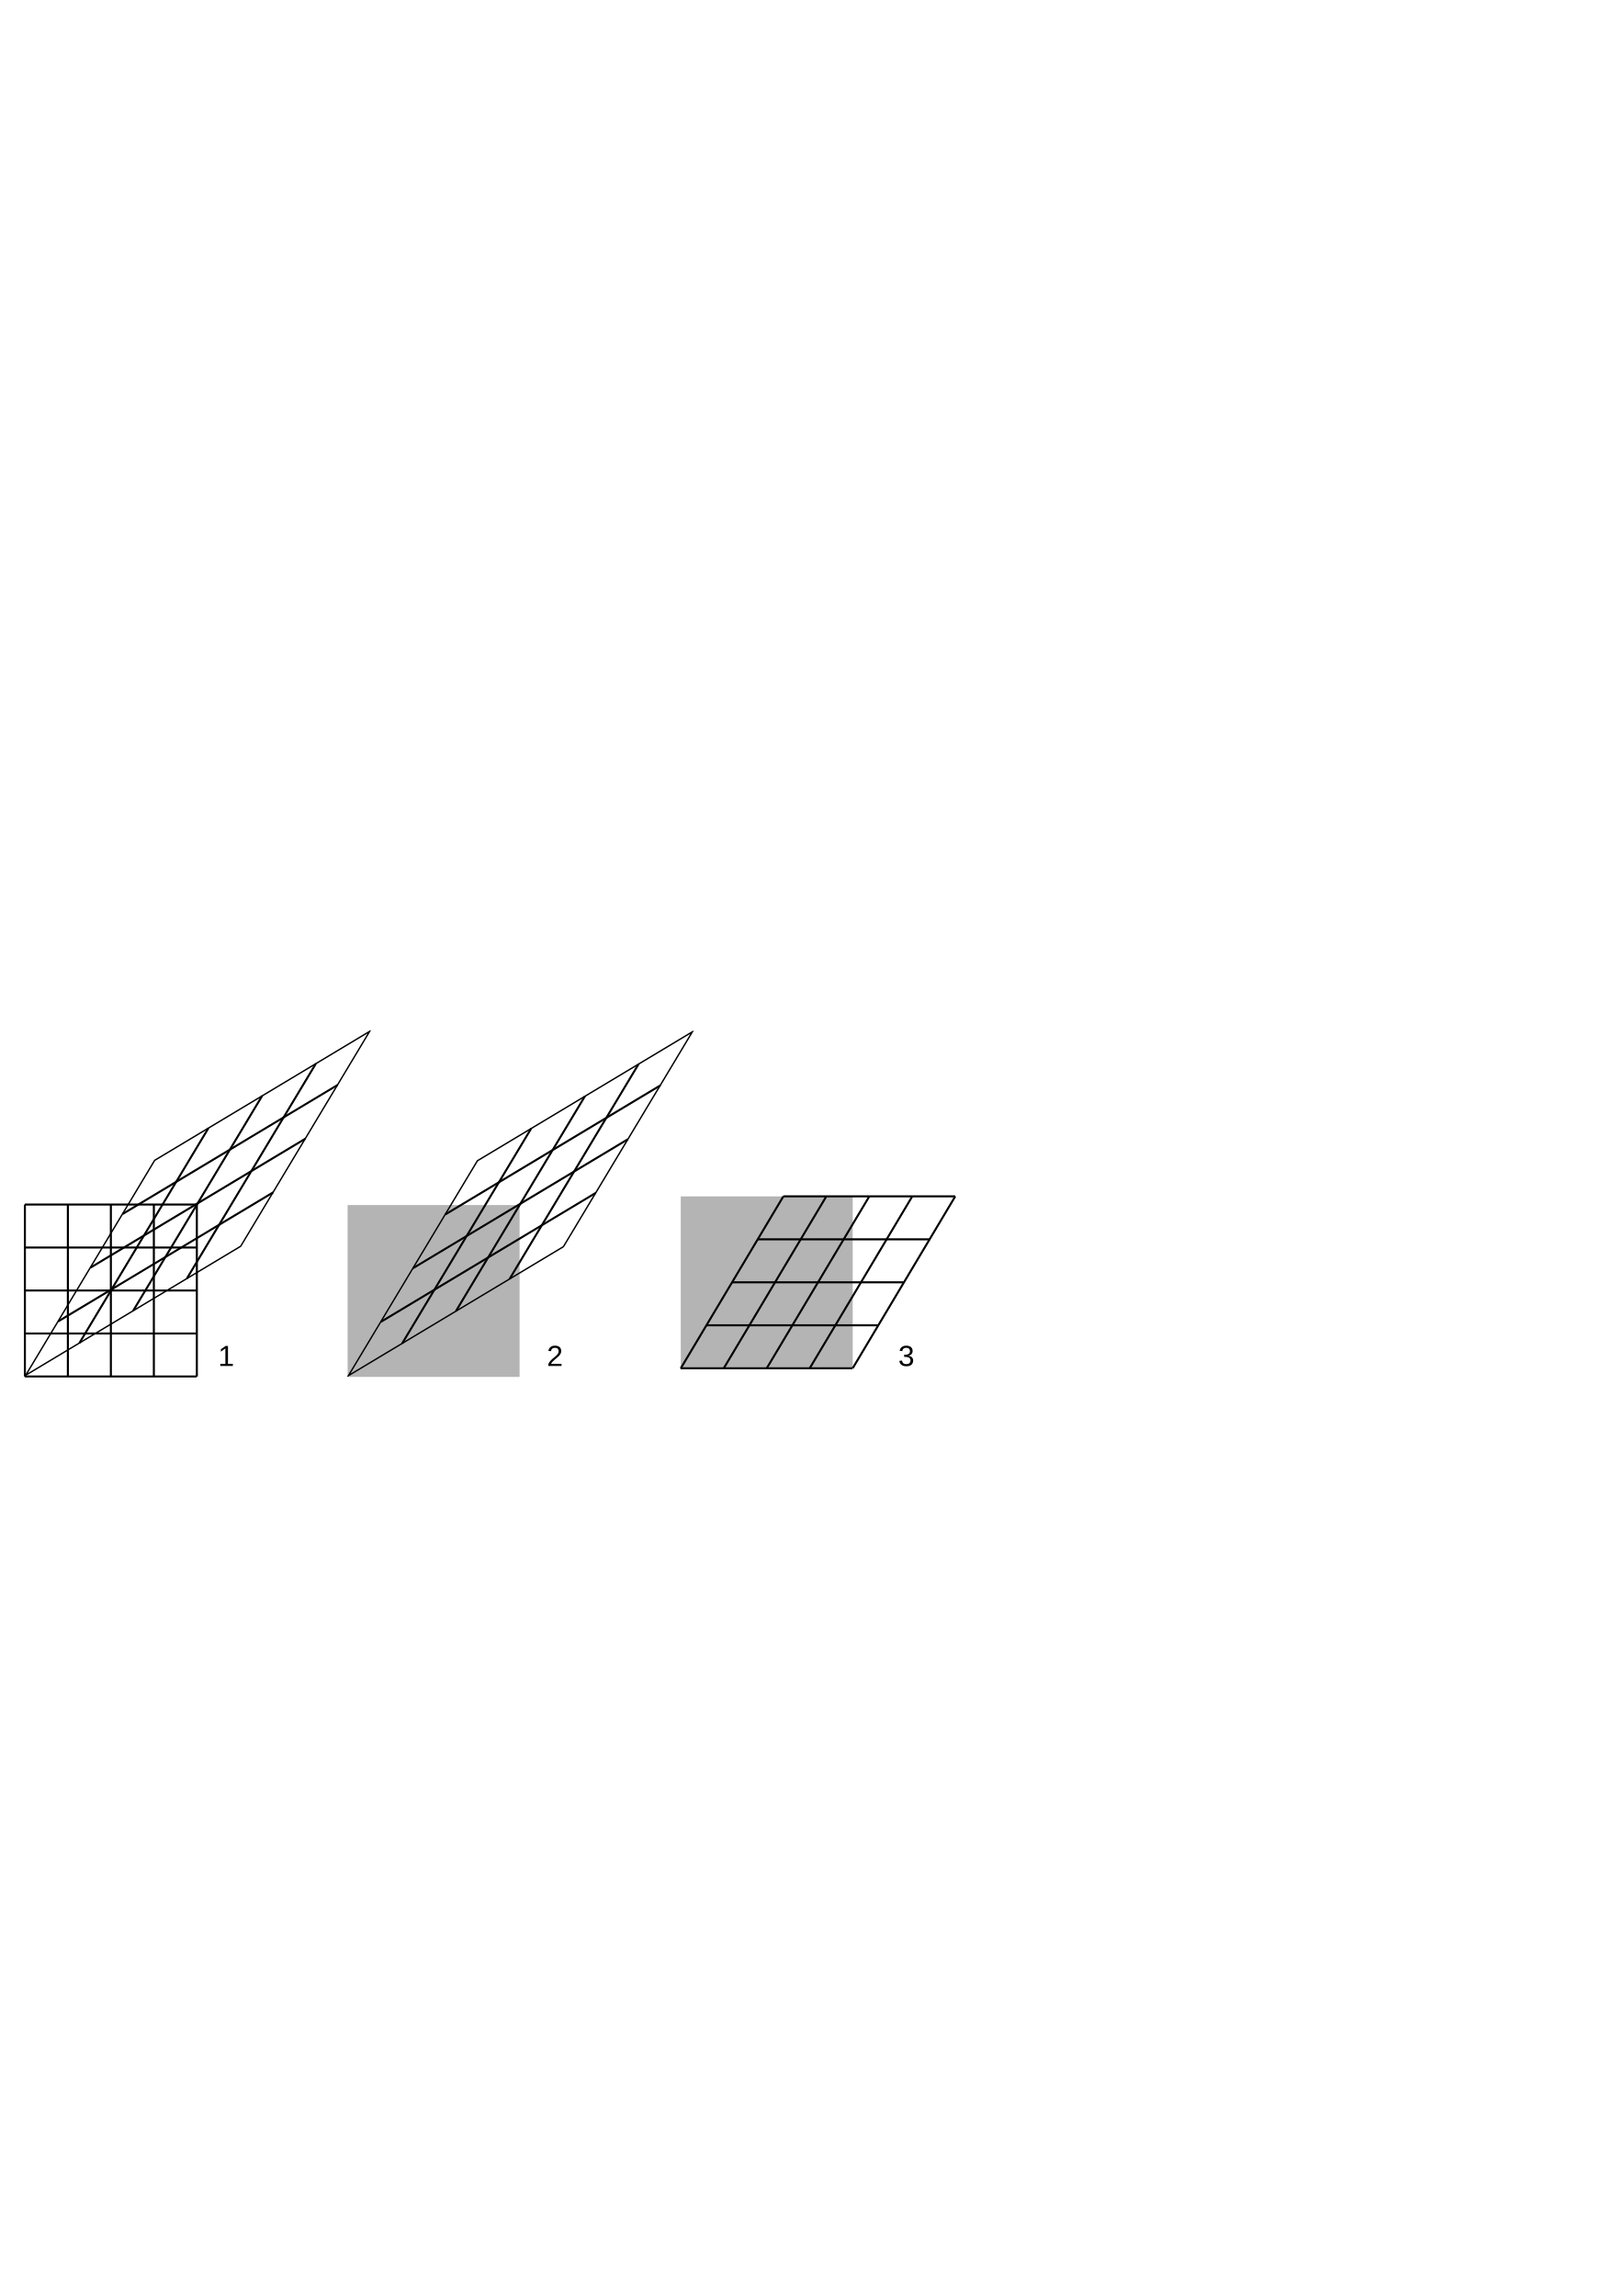
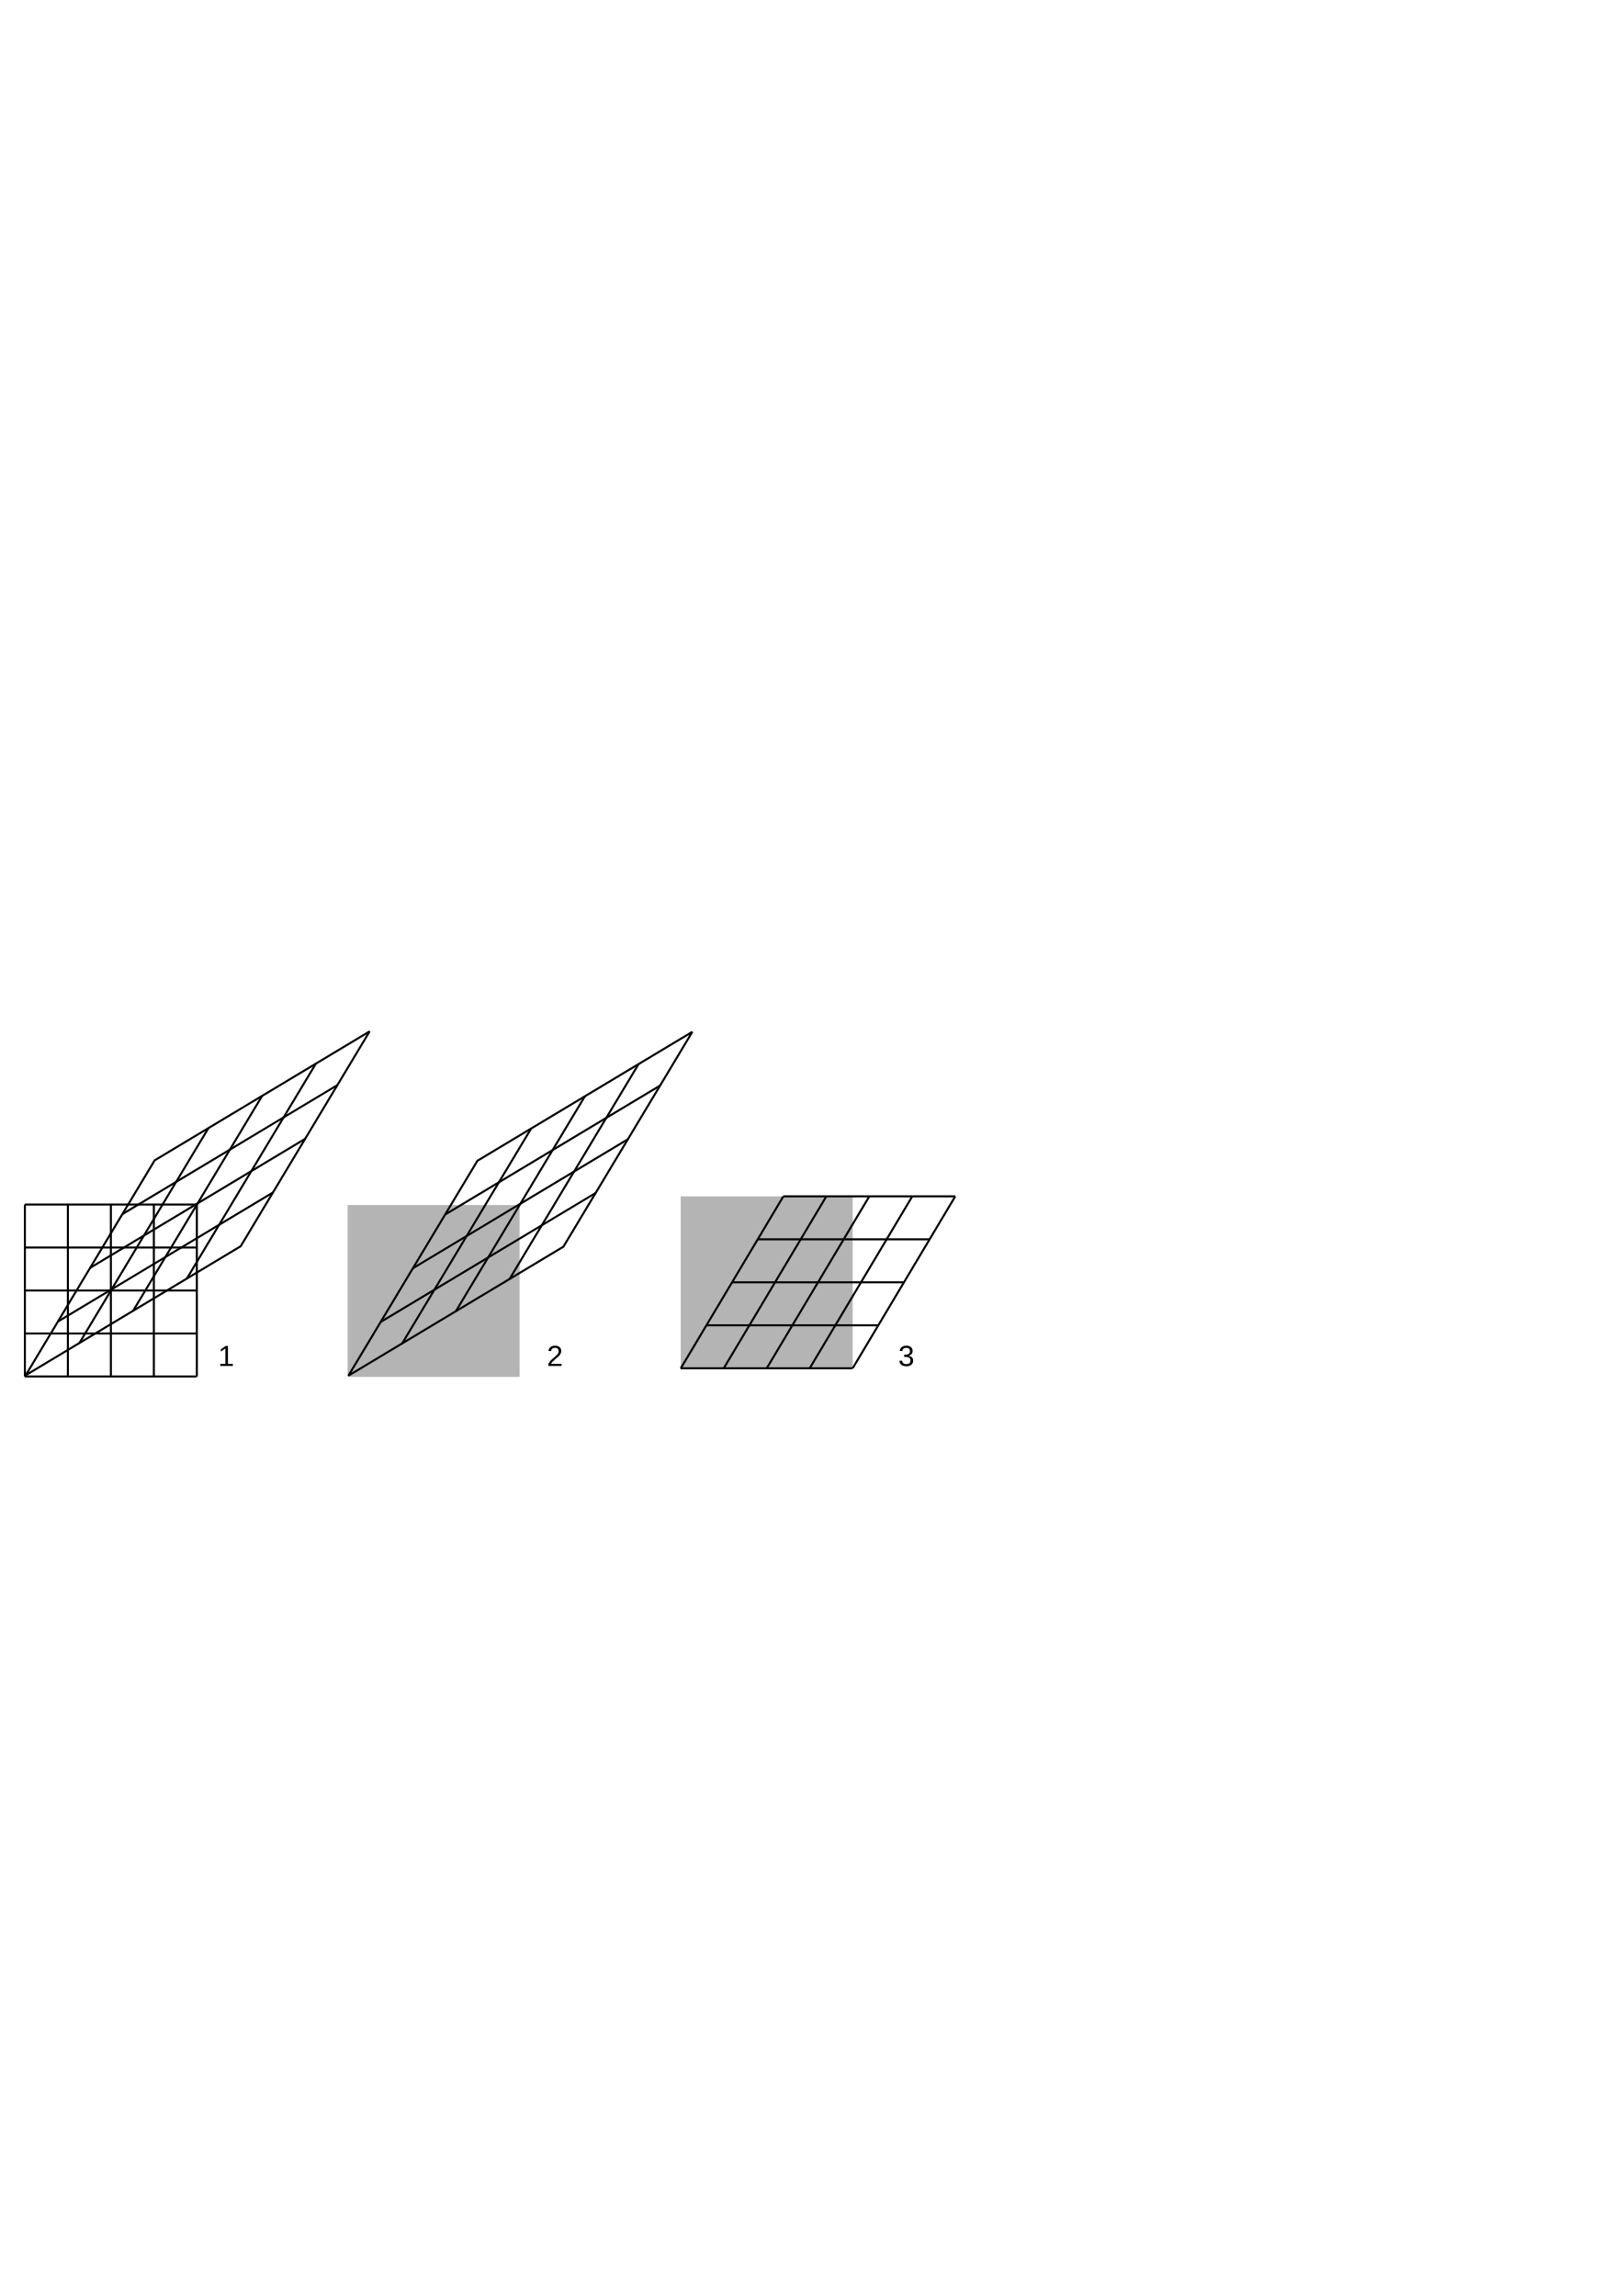
<svg xmlns="http://www.w3.org/2000/svg" width="744.094" height="1052.362" id="svg2802" version="1.1">
  <defs id="defs2804">
    </defs>
  <g id="layer1">
    <rect style="fill:#b4b4b4;fill-opacity:1;stroke:none;stroke-width:0.894" id="rect2981-4-2" width="78.807" height="78.786" x="159.3" y="552.319" />
-     <rect style="fill:none;stroke:#000000;stroke-width:1.361;stroke-miterlimit:4;stroke-dasharray:none;stroke-opacity:1" id="rect2981-3-7" width="114.88" height="114.849" x="980.323" y="1208.644" transform="matrix(0.857492,-0.5144973,-0.5144942,0.8574938,0,0)" />
    <path style="fill:none;stroke:#000000;stroke-width:0.933;stroke-linecap:butt;stroke-linejoin:miter;stroke-miterlimit:4;stroke-dasharray:none;stroke-opacity:1" d="m 208.916,600.983 59.138,-98.537" id="path4093" />
    <path style="fill:none;stroke:#000000;stroke-width:0.933;stroke-linecap:butt;stroke-linejoin:miter;stroke-miterlimit:4;stroke-dasharray:none;stroke-opacity:1" d="m 184.295,615.765 59.138,-98.537" id="path4093-4" />
    <path style="fill:none;stroke:#000000;stroke-width:0.933;stroke-linecap:butt;stroke-linejoin:miter;stroke-miterlimit:4;stroke-dasharray:none;stroke-opacity:1" d="m 233.537,586.201 59.138,-98.537" id="path4093-6" />
    <path style="fill:none;stroke:#000000;stroke-width:0.933;stroke-linecap:butt;stroke-linejoin:miter;stroke-miterlimit:4;stroke-dasharray:none;stroke-opacity:1" d="m 189.287,581.256 98.537,-59.138" id="path4093-65" />
    <path style="fill:none;stroke:#000000;stroke-width:0.933;stroke-linecap:butt;stroke-linejoin:miter;stroke-miterlimit:4;stroke-dasharray:none;stroke-opacity:1" d="m 204.066,556.634 98.537,-59.138" id="path4093-65-5" />
    <path style="fill:none;stroke:#000000;stroke-width:0.933;stroke-linecap:butt;stroke-linejoin:miter;stroke-miterlimit:4;stroke-dasharray:none;stroke-opacity:1" d="m 174.509,605.878 98.537,-59.138" id="path4093-65-0" />
-     <g id="g902">
-       <rect transform="matrix(0.857492,-0.5144973,-0.5144942,0.8574938,0,0)" y="1046.583" x="710.612" height="114.849" width="114.88" id="rect2981-3-7-7" style="fill:none;stroke:#000000;stroke-width:1.361;stroke-miterlimit:4;stroke-dasharray:none;stroke-opacity:1" />
-       <path id="path4093-5" d="M 61.02,600.783 120.159,502.246" style="fill:none;stroke:#000000;stroke-width:0.933;stroke-linecap:butt;stroke-linejoin:miter;stroke-miterlimit:4;stroke-dasharray:none;stroke-opacity:1" />
-       <path id="path4093-4-3" d="m 36.399,615.565 59.138,-98.537" style="fill:none;stroke:#000000;stroke-width:0.933;stroke-linecap:butt;stroke-linejoin:miter;stroke-miterlimit:4;stroke-dasharray:none;stroke-opacity:1" />
-       <path id="path4093-6-5" d="M 85.641,586.001 144.78,487.464" style="fill:none;stroke:#000000;stroke-width:0.933;stroke-linecap:butt;stroke-linejoin:miter;stroke-miterlimit:4;stroke-dasharray:none;stroke-opacity:1" />
-       <path id="path4093-65-6" d="m 41.391,581.056 98.537,-59.138" style="fill:none;stroke:#000000;stroke-width:0.933;stroke-linecap:butt;stroke-linejoin:miter;stroke-miterlimit:4;stroke-dasharray:none;stroke-opacity:1" />
-       <path id="path4093-65-5-2" d="M 56.17,556.433 154.707,497.295" style="fill:none;stroke:#000000;stroke-width:0.933;stroke-linecap:butt;stroke-linejoin:miter;stroke-miterlimit:4;stroke-dasharray:none;stroke-opacity:1" />
-       <path id="path4093-65-0-9" d="M 26.612,605.678 125.149,546.54" style="fill:none;stroke:#000000;stroke-width:0.933;stroke-linecap:butt;stroke-linejoin:miter;stroke-miterlimit:4;stroke-dasharray:none;stroke-opacity:1" />
-       <g style="stroke-width:1.044;stroke-miterlimit:4;stroke-dasharray:none" transform="matrix(0.8938063,0,0,0.8938063,1.169349,68.58001)" id="g1048">
-         <path style="opacity:1;vector-effect:none;fill:none;fill-opacity:1;stroke:#000000;stroke-width:1.044;stroke-linecap:butt;stroke-linejoin:miter;stroke-miterlimit:4;stroke-dasharray:none;stroke-dashoffset:0;stroke-opacity:1;marker:none;marker-start:none;marker-mid:none;marker-end:none" d="m 11.451,540.988 v 88.147" id="path999" />
-         <path style="opacity:1;vector-effect:none;fill:none;fill-opacity:1;stroke:#000000;stroke-width:1.044;stroke-linecap:butt;stroke-linejoin:miter;stroke-miterlimit:4;stroke-dasharray:none;stroke-dashoffset:0;stroke-opacity:1;marker:none;marker-start:none;marker-mid:none;marker-end:none" d="m 99.621,540.988 v 88.147" id="path999-1" />
-         <path style="opacity:1;vector-effect:none;fill:none;fill-opacity:1;stroke:#000000;stroke-width:1.044;stroke-linecap:butt;stroke-linejoin:miter;stroke-miterlimit:4;stroke-dasharray:none;stroke-dashoffset:0;stroke-opacity:1;marker:none;marker-start:none;marker-mid:none;marker-end:none" d="m 55.536,540.988 v 88.147" id="path999-1-2" />
-         <path style="opacity:1;vector-effect:none;fill:none;fill-opacity:1;stroke:#000000;stroke-width:1.044;stroke-linecap:butt;stroke-linejoin:miter;stroke-miterlimit:4;stroke-dasharray:none;stroke-dashoffset:0;stroke-opacity:1;marker:none;marker-start:none;marker-mid:none;marker-end:none" d="m 33.493,540.988 v 88.147" id="path999-1-7" />
-         <path style="opacity:1;vector-effect:none;fill:none;fill-opacity:1;stroke:#000000;stroke-width:1.044;stroke-linecap:butt;stroke-linejoin:miter;stroke-miterlimit:4;stroke-dasharray:none;stroke-dashoffset:0;stroke-opacity:1;marker:none;marker-start:none;marker-mid:none;marker-end:none" d="m 77.578,540.988 v 88.147" id="path999-1-0" />
-       </g>
-       <g style="stroke-width:1.044;stroke-miterlimit:4;stroke-dasharray:none" id="g1048-9" transform="matrix(0,-0.8938063,0.8938063,0,-472.1346,641.1399)">
-         <path style="opacity:1;vector-effect:none;fill:none;fill-opacity:1;stroke:#000000;stroke-width:1.044;stroke-linecap:butt;stroke-linejoin:miter;stroke-miterlimit:4;stroke-dasharray:none;stroke-dashoffset:0;stroke-opacity:1;marker:none;marker-start:none;marker-mid:none;marker-end:none" d="m 11.451,540.988 v 88.147" id="path999-3" />
-         <path style="opacity:1;vector-effect:none;fill:none;fill-opacity:1;stroke:#000000;stroke-width:1.044;stroke-linecap:butt;stroke-linejoin:miter;stroke-miterlimit:4;stroke-dasharray:none;stroke-dashoffset:0;stroke-opacity:1;marker:none;marker-start:none;marker-mid:none;marker-end:none" d="m 99.621,540.988 v 88.147" id="path999-1-6" />
-         <path style="opacity:1;vector-effect:none;fill:none;fill-opacity:1;stroke:#000000;stroke-width:1.044;stroke-linecap:butt;stroke-linejoin:miter;stroke-miterlimit:4;stroke-dasharray:none;stroke-dashoffset:0;stroke-opacity:1;marker:none;marker-start:none;marker-mid:none;marker-end:none" d="m 55.536,540.988 v 88.147" id="path999-1-2-0" />
-         <path style="opacity:1;vector-effect:none;fill:none;fill-opacity:1;stroke:#000000;stroke-width:1.044;stroke-linecap:butt;stroke-linejoin:miter;stroke-miterlimit:4;stroke-dasharray:none;stroke-dashoffset:0;stroke-opacity:1;marker:none;marker-start:none;marker-mid:none;marker-end:none" d="m 33.493,540.988 v 88.147" id="path999-1-7-6" />
-         <path style="opacity:1;vector-effect:none;fill:none;fill-opacity:1;stroke:#000000;stroke-width:1.044;stroke-linecap:butt;stroke-linejoin:miter;stroke-miterlimit:4;stroke-dasharray:none;stroke-dashoffset:0;stroke-opacity:1;marker:none;marker-start:none;marker-mid:none;marker-end:none" d="m 77.578,540.988 v 88.147" id="path999-1-0-2" />
-       </g>
+     <path style="fill:none;stroke:#000000;stroke-width:0.933;stroke-linecap:butt;stroke-linejoin:miter;stroke-miterlimit:4;stroke-dasharray:none;stroke-opacity:1" d="M 61.02,600.783 120.159,502.246" id="path4093-5" />
+     <path style="fill:none;stroke:#000000;stroke-width:0.933;stroke-linecap:butt;stroke-linejoin:miter;stroke-miterlimit:4;stroke-dasharray:none;stroke-opacity:1" d="m 36.399,615.565 59.138,-98.537" id="path4093-4-3" />
+     <path style="fill:none;stroke:#000000;stroke-width:0.933;stroke-linecap:butt;stroke-linejoin:miter;stroke-miterlimit:4;stroke-dasharray:none;stroke-opacity:1" d="M 85.641,586.001 144.78,487.464" id="path4093-6-5" />
+     <path style="fill:none;stroke:#000000;stroke-width:0.933;stroke-linecap:butt;stroke-linejoin:miter;stroke-miterlimit:4;stroke-dasharray:none;stroke-opacity:1" d="m 41.391,581.056 98.537,-59.138" id="path4093-65-6" />
+     <path style="fill:none;stroke:#000000;stroke-width:0.933;stroke-linecap:butt;stroke-linejoin:miter;stroke-miterlimit:4;stroke-dasharray:none;stroke-opacity:1" d="M 56.17,556.433 154.707,497.295" id="path4093-65-5-2" />
+     <path style="fill:none;stroke:#000000;stroke-width:0.933;stroke-linecap:butt;stroke-linejoin:miter;stroke-miterlimit:4;stroke-dasharray:none;stroke-opacity:1" d="M 26.612,605.678 125.149,546.54" id="path4093-65-0-9" />
+     <g id="g1048" transform="matrix(0.8938063,0,0,0.8938063,1.169349,68.58001)" style="stroke-width:1.044;stroke-miterlimit:4;stroke-dasharray:none">
+       <path id="path999" d="m 11.451,540.988 v 88.147" style="opacity:1;vector-effect:none;fill:none;fill-opacity:1;stroke:#000000;stroke-width:1.044;stroke-linecap:butt;stroke-linejoin:miter;stroke-miterlimit:4;stroke-dasharray:none;stroke-dashoffset:0;stroke-opacity:1;marker:none;marker-start:none;marker-mid:none;marker-end:none" />
+       <path id="path999-1" d="m 99.621,540.988 v 88.147" style="opacity:1;vector-effect:none;fill:none;fill-opacity:1;stroke:#000000;stroke-width:1.044;stroke-linecap:butt;stroke-linejoin:miter;stroke-miterlimit:4;stroke-dasharray:none;stroke-dashoffset:0;stroke-opacity:1;marker:none;marker-start:none;marker-mid:none;marker-end:none" />
+       <path id="path999-1-2" d="m 55.536,540.988 v 88.147" style="opacity:1;vector-effect:none;fill:none;fill-opacity:1;stroke:#000000;stroke-width:1.044;stroke-linecap:butt;stroke-linejoin:miter;stroke-miterlimit:4;stroke-dasharray:none;stroke-dashoffset:0;stroke-opacity:1;marker:none;marker-start:none;marker-mid:none;marker-end:none" />
+       <path id="path999-1-7" d="m 33.493,540.988 v 88.147" style="opacity:1;vector-effect:none;fill:none;fill-opacity:1;stroke:#000000;stroke-width:1.044;stroke-linecap:butt;stroke-linejoin:miter;stroke-miterlimit:4;stroke-dasharray:none;stroke-dashoffset:0;stroke-opacity:1;marker:none;marker-start:none;marker-mid:none;marker-end:none" />
+       <path id="path999-1-0" d="m 77.578,540.988 v 88.147" style="opacity:1;vector-effect:none;fill:none;fill-opacity:1;stroke:#000000;stroke-width:1.044;stroke-linecap:butt;stroke-linejoin:miter;stroke-miterlimit:4;stroke-dasharray:none;stroke-dashoffset:0;stroke-opacity:1;marker:none;marker-start:none;marker-mid:none;marker-end:none" />
+     </g>
+     <g transform="matrix(0,-0.8938063,0.8938063,0,-472.1346,641.1399)" id="g1048-9" style="stroke-width:1.044;stroke-miterlimit:4;stroke-dasharray:none">
+       <path id="path999-3" d="m 11.451,540.988 v 88.147" style="opacity:1;vector-effect:none;fill:none;fill-opacity:1;stroke:#000000;stroke-width:1.044;stroke-linecap:butt;stroke-linejoin:miter;stroke-miterlimit:4;stroke-dasharray:none;stroke-dashoffset:0;stroke-opacity:1;marker:none;marker-start:none;marker-mid:none;marker-end:none" />
+       <path id="path999-1-6" d="m 99.621,540.988 v 88.147" style="opacity:1;vector-effect:none;fill:none;fill-opacity:1;stroke:#000000;stroke-width:1.044;stroke-linecap:butt;stroke-linejoin:miter;stroke-miterlimit:4;stroke-dasharray:none;stroke-dashoffset:0;stroke-opacity:1;marker:none;marker-start:none;marker-mid:none;marker-end:none" />
+       <path id="path999-1-2-0" d="m 55.536,540.988 v 88.147" style="opacity:1;vector-effect:none;fill:none;fill-opacity:1;stroke:#000000;stroke-width:1.044;stroke-linecap:butt;stroke-linejoin:miter;stroke-miterlimit:4;stroke-dasharray:none;stroke-dashoffset:0;stroke-opacity:1;marker:none;marker-start:none;marker-mid:none;marker-end:none" />
+       <path id="path999-1-7-6" d="m 33.493,540.988 v 88.147" style="opacity:1;vector-effect:none;fill:none;fill-opacity:1;stroke:#000000;stroke-width:1.044;stroke-linecap:butt;stroke-linejoin:miter;stroke-miterlimit:4;stroke-dasharray:none;stroke-dashoffset:0;stroke-opacity:1;marker:none;marker-start:none;marker-mid:none;marker-end:none" />
+       <path id="path999-1-0-2" d="m 77.578,540.988 v 88.147" style="opacity:1;vector-effect:none;fill:none;fill-opacity:1;stroke:#000000;stroke-width:1.044;stroke-linecap:butt;stroke-linejoin:miter;stroke-miterlimit:4;stroke-dasharray:none;stroke-dashoffset:0;stroke-opacity:1;marker:none;marker-start:none;marker-mid:none;marker-end:none" />
    </g>
    <text xml:space="preserve" style="font-style:normal;font-variant:normal;font-weight:normal;font-stretch:normal;font-size:13.333px;line-height:1.25;font-family:'Liberation Sans';-inkscape-font-specification:'Liberation Sans';font-variant-ligatures:normal;font-variant-position:normal;font-variant-caps:normal;font-variant-numeric:normal;font-variant-alternates:normal;font-feature-settings:normal;text-indent:0;text-align:start;text-decoration:none;text-decoration-line:none;text-decoration-style:solid;text-decoration-color:#000000;letter-spacing:0px;word-spacing:0px;text-transform:none;writing-mode:lr-tb;direction:ltr;text-orientation:mixed;dominant-baseline:auto;baseline-shift:baseline;text-anchor:start;white-space:normal;shape-padding:0;opacity:1;vector-effect:none;fill:#000000;fill-opacity:1;stroke:none;stroke-width:1;stroke-linecap:butt;stroke-linejoin:miter;stroke-miterlimit:4;stroke-dasharray:none;stroke-dashoffset:0;stroke-opacity:1" x="99.94" y="626.095" id="text1103">
      <tspan id="tspan1101" x="99.94" y="626.095">1</tspan>
    </text>
    <text xml:space="preserve" style="font-style:normal;font-variant:normal;font-weight:normal;font-stretch:normal;font-size:13.333px;line-height:1.25;font-family:'Liberation Sans';-inkscape-font-specification:'Liberation Sans';font-variant-ligatures:normal;font-variant-position:normal;font-variant-caps:normal;font-variant-numeric:normal;font-variant-alternates:normal;font-feature-settings:normal;text-indent:0;text-align:start;text-decoration:none;text-decoration-line:none;text-decoration-style:solid;text-decoration-color:#000000;letter-spacing:0px;word-spacing:0px;text-transform:none;writing-mode:lr-tb;direction:ltr;text-orientation:mixed;dominant-baseline:auto;baseline-shift:baseline;text-anchor:start;white-space:normal;shape-padding:0;opacity:1;vector-effect:none;fill:#000000;fill-opacity:1;stroke:none;stroke-width:1;stroke-linecap:butt;stroke-linejoin:miter;stroke-miterlimit:4;stroke-dasharray:none;stroke-dashoffset:0;stroke-opacity:1" x="250.6" y="626.095" id="text1107">
      <tspan id="tspan1105" x="250.6" y="626.095">2</tspan>
    </text>
    <rect style="fill:#b4b4b4;fill-opacity:1;stroke:none;stroke-width:0.894" id="rect2981-4-2-6" width="78.807" height="78.786" x="311.967" y="548.36" />
    <path style="opacity:1;vector-effect:none;fill:none;fill-opacity:1;stroke:#000000;stroke-width:0.933;stroke-linecap:butt;stroke-linejoin:miter;stroke-miterlimit:4;stroke-dasharray:none;stroke-dashoffset:0;stroke-opacity:1;marker:none;marker-start:none;marker-mid:none;marker-end:none" d="m 311.852,627.146 h 78.786" id="path999-3-5" />
    <path style="opacity:1;vector-effect:none;fill:none;fill-opacity:1;stroke:#000000;stroke-width:0.933;stroke-linecap:butt;stroke-linejoin:miter;stroke-miterlimit:4;stroke-dasharray:none;stroke-dashoffset:0;stroke-opacity:1;marker:none;marker-start:none;marker-mid:none;marker-end:none" d="m 358.976,548.34 h 78.786" id="path999-1-6-9" />
    <path style="opacity:1;vector-effect:none;fill:none;fill-opacity:1;stroke:#000000;stroke-width:0.933;stroke-linecap:butt;stroke-linejoin:miter;stroke-miterlimit:4;stroke-dasharray:none;stroke-dashoffset:0;stroke-opacity:1;marker:none;marker-start:none;marker-mid:none;marker-end:none" d="m 335.482,587.743 h 78.786" id="path999-1-2-0-2" />
    <path style="opacity:1;vector-effect:none;fill:none;fill-opacity:1;stroke:#000000;stroke-width:0.933;stroke-linecap:butt;stroke-linejoin:miter;stroke-miterlimit:4;stroke-dasharray:none;stroke-dashoffset:0;stroke-opacity:1;marker:none;marker-start:none;marker-mid:none;marker-end:none" d="m 323.735,607.445 h 78.786" id="path999-1-7-6-2" />
    <path style="opacity:1;vector-effect:none;fill:none;fill-opacity:1;stroke:#000000;stroke-width:0.933;stroke-linecap:butt;stroke-linejoin:miter;stroke-miterlimit:4;stroke-dasharray:none;stroke-dashoffset:0;stroke-opacity:1;marker:none;marker-start:none;marker-mid:none;marker-end:none" d="m 347.229,568.041 h 78.786" id="path999-1-0-2-8" />
    <path style="opacity:1;vector-effect:none;fill:none;fill-opacity:1;stroke:#000000;stroke-width:0.933;stroke-linecap:butt;stroke-linejoin:miter;stroke-miterlimit:4;stroke-dasharray:none;stroke-dashoffset:0;stroke-opacity:1;marker:none;marker-start:none;marker-mid:none;marker-end:none" d="m 311.988,627.146 47.009,-78.807" id="path1000" />
    <path style="opacity:1;vector-effect:none;fill:none;fill-opacity:1;stroke:#000000;stroke-width:0.933;stroke-linecap:butt;stroke-linejoin:miter;stroke-miterlimit:4;stroke-dasharray:none;stroke-dashoffset:0;stroke-opacity:1;marker:none;marker-start:none;marker-mid:none;marker-end:none" d="m 351.37,627.146 47.009,-78.807" id="path1000-9" />
    <path style="opacity:1;vector-effect:none;fill:none;fill-opacity:1;stroke:#000000;stroke-width:0.933;stroke-linecap:butt;stroke-linejoin:miter;stroke-miterlimit:4;stroke-dasharray:none;stroke-dashoffset:0;stroke-opacity:1;marker:none;marker-start:none;marker-mid:none;marker-end:none" d="m 371.062,627.146 47.009,-78.807" id="path1000-7" />
    <path style="opacity:1;vector-effect:none;fill:none;fill-opacity:1;stroke:#000000;stroke-width:0.933;stroke-linecap:butt;stroke-linejoin:miter;stroke-miterlimit:4;stroke-dasharray:none;stroke-dashoffset:0;stroke-opacity:1;marker:none;marker-start:none;marker-mid:none;marker-end:none" d="m 390.753,627.146 47.009,-78.807" id="path1000-3" />
    <path style="opacity:1;vector-effect:none;fill:none;fill-opacity:1;stroke:#000000;stroke-width:0.933;stroke-linecap:butt;stroke-linejoin:miter;stroke-miterlimit:4;stroke-dasharray:none;stroke-dashoffset:0;stroke-opacity:1;marker:none;marker-start:none;marker-mid:none;marker-end:none" d="m 331.679,627.146 47.009,-78.807" id="path1000-7-6" />
    <text xml:space="preserve" style="font-style:normal;font-variant:normal;font-weight:normal;font-stretch:normal;font-size:13.333px;line-height:1.25;font-family:'Liberation Sans';-inkscape-font-specification:'Liberation Sans';font-variant-ligatures:normal;font-variant-position:normal;font-variant-caps:normal;font-variant-numeric:normal;font-variant-alternates:normal;font-feature-settings:normal;text-indent:0;text-align:start;text-decoration:none;text-decoration-line:none;text-decoration-style:solid;text-decoration-color:#000000;letter-spacing:0px;word-spacing:0px;text-transform:none;writing-mode:lr-tb;direction:ltr;text-orientation:mixed;dominant-baseline:auto;baseline-shift:baseline;text-anchor:start;white-space:normal;shape-padding:0;opacity:1;vector-effect:none;fill:#000000;fill-opacity:1;stroke:none;stroke-width:1;stroke-linecap:butt;stroke-linejoin:miter;stroke-miterlimit:4;stroke-dasharray:none;stroke-dashoffset:0;stroke-opacity:1" x="411.645" y="626.095" id="text1046">
      <tspan id="tspan1044" x="411.645" y="626.095">3</tspan>
    </text>
+     <path style="opacity:1;vector-effect:none;fill:none;fill-opacity:1;stroke:#000000;stroke-width:0.933;stroke-linecap:butt;stroke-linejoin:miter;stroke-miterlimit:4;stroke-dasharray:none;stroke-dashoffset:0;stroke-opacity:1;marker:none;marker-start:none;marker-mid:none" d="M 169.391,472.726 110.302,571.208 11.794,630.314 70.883,531.831 Z" id="path885" />
+     <path style="opacity:1;vector-effect:none;fill:none;fill-opacity:1;stroke:#000000;stroke-width:0.933;stroke-linecap:butt;stroke-linejoin:miter;stroke-miterlimit:4;stroke-dasharray:none;stroke-dashoffset:0;stroke-opacity:1;marker:none;marker-start:none;marker-mid:none" d="m 317.287,472.926 -59.089,98.483 -98.508,59.105 59.089,-98.483 z" id="path885-3" />
  </g>
</svg>
